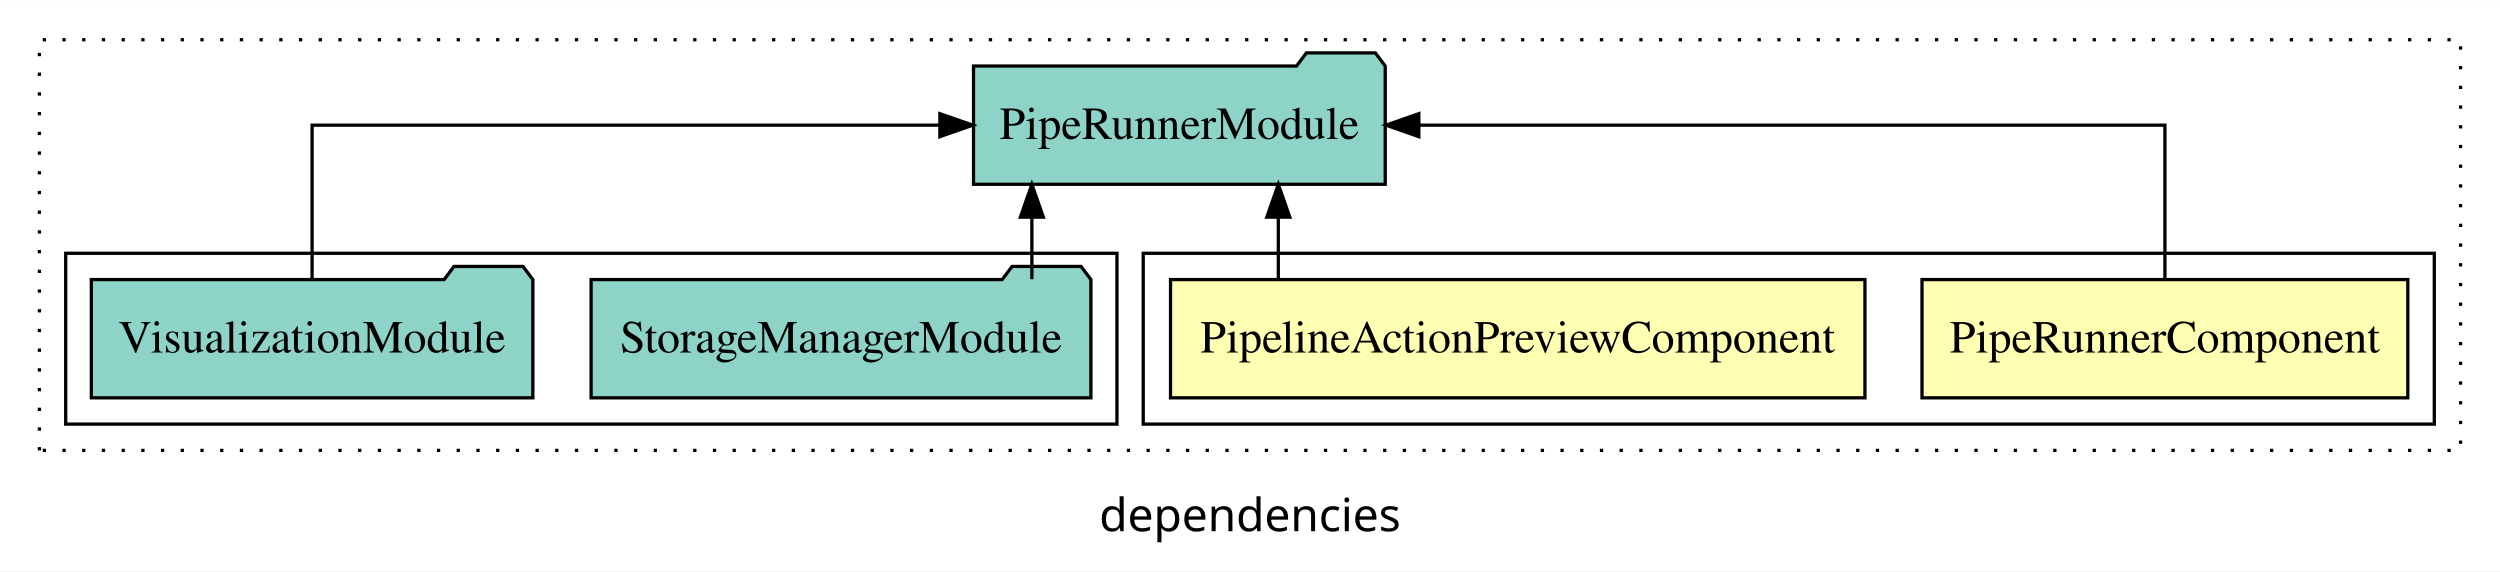
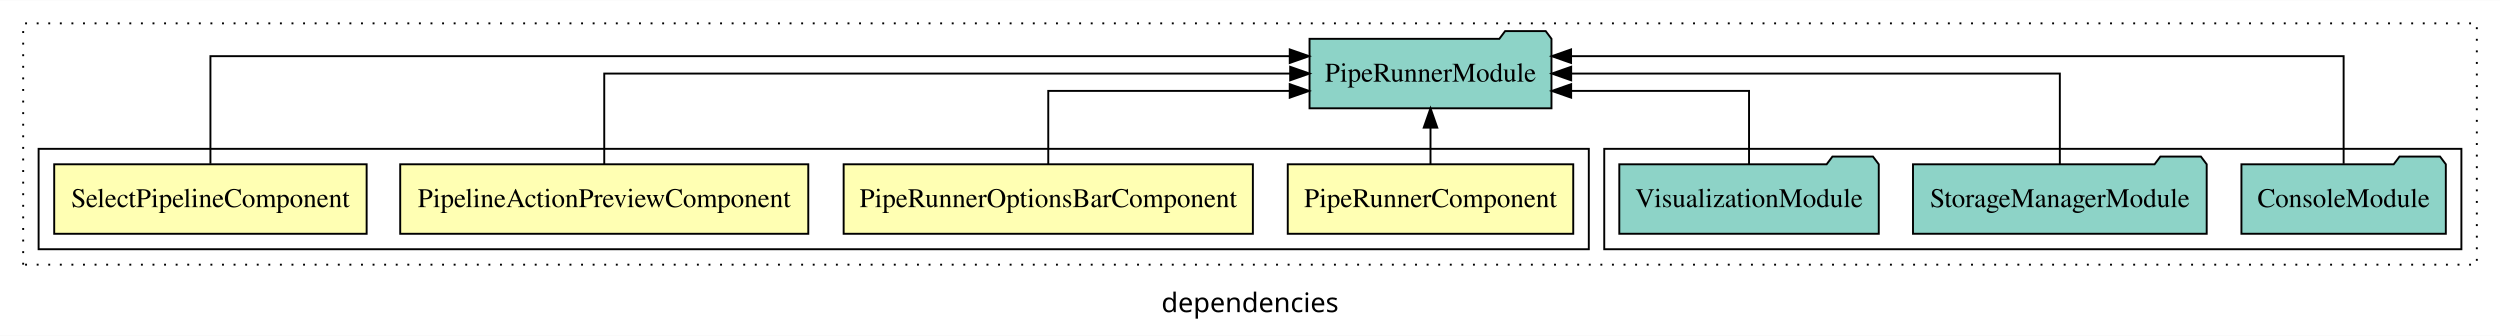
- <svg xmlns="http://www.w3.org/2000/svg" width="761pt" height="174pt" viewBox="0.00 0.00 761.00 173.80">
+ <svg xmlns="http://www.w3.org/2000/svg" width="1295pt" height="174pt" viewBox="0.00 0.00 1295.00 173.80">
  <g id="graph0" class="graph" transform="scale(1 1) rotate(0) translate(4 169.8)">
-     <polygon fill="white" stroke="transparent" points="-4,4 -4,-169.8 757,-169.8 757,4 -4,4" />
-     <text text-anchor="middle" x="376.5" y="-8.2" font-family="sans-serif" font-size="14.00">dependencies</text>
+     <polygon fill="white" stroke="transparent" points="-4,4 -4,-169.8 1291,-169.8 1291,4 -4,4" />
+     <text text-anchor="middle" x="643.5" y="-8.2" font-family="sans-serif" font-size="14.00">dependencies</text>
    <g id="clust1" class="cluster">
-       <polygon fill="none" stroke="black" stroke-dasharray="1,5" points="8,-32.8 8,-157.8 745,-157.8 745,-32.8 8,-32.8" />
+       <polygon fill="none" stroke="black" stroke-dasharray="1,5" points="8,-32.8 8,-157.8 1279,-157.8 1279,-32.8 8,-32.8" />
+     </g>
+     <g id="clust7" class="cluster">
+       <polygon fill="none" stroke="black" points="827,-40.8 827,-92.8 1271,-92.8 1271,-40.8 827,-40.8" />
    </g>
    <g id="clust2" class="cluster">
-       <polygon fill="none" stroke="black" points="344,-40.8 344,-92.8 737,-92.8 737,-40.8 344,-40.8" />
-     </g>
-     <g id="clust5" class="cluster">
-       <polygon fill="none" stroke="black" points="16,-40.8 16,-92.8 336,-92.8 336,-40.8 16,-40.8" />
+       <polygon fill="none" stroke="black" points="16,-40.8 16,-92.8 819,-92.8 819,-40.8 16,-40.8" />
    </g>
    <g id="node1" class="node">
-       <polygon fill="#ffffb3" stroke="black" points="728.94,-84.8 581.06,-84.8 581.06,-48.8 728.94,-48.8 728.94,-84.8" />
-       <text text-anchor="middle" x="655" y="-62.6" font-family="Times,serif" font-size="14.00">PipeRunnerComponent</text>
+       <polygon fill="#ffffb3" stroke="black" points="810.94,-84.8 663.06,-84.8 663.06,-48.8 810.94,-48.8 810.94,-84.8" />
+       <text text-anchor="middle" x="737" y="-62.6" font-family="Times,serif" font-size="14.00">PipeRunnerComponent</text>
+     </g>
+     <g id="node5" class="node">
+       <polygon fill="#8dd3c7" stroke="black" points="799.66,-149.8 796.66,-153.8 775.66,-153.8 772.66,-149.8 674.34,-149.8 674.34,-113.8 799.66,-113.8 799.66,-149.8" />
+       <text text-anchor="middle" x="737" y="-127.6" font-family="Times,serif" font-size="14.00">PipeRunnerModule</text>
+     </g>
+     <g id="edge1" class="edge">
+       <path fill="none" stroke="black" d="M737,-84.91C737,-84.91 737,-103.79 737,-103.79" />
+       <polygon fill="black" stroke="black" points="733.5,-103.79 737,-113.79 740.5,-103.79 733.5,-103.79" />
+     </g>
+     <g id="node2" class="node">
+       <polygon fill="#ffffb3" stroke="black" points="644.99,-84.8 433.01,-84.8 433.01,-48.8 644.99,-48.8 644.99,-84.8" />
+       <text text-anchor="middle" x="539" y="-62.6" font-family="Times,serif" font-size="14.00">PipeRunnerOptionsBarComponent</text>
+     </g>
+     <g id="edge2" class="edge">
+       <path fill="none" stroke="black" d="M539,-84.83C539,-101.2 539,-122.8 539,-122.8 539,-122.8 664.08,-122.8 664.08,-122.8" />
+       <polygon fill="black" stroke="black" points="664.08,-126.3 674.08,-122.8 664.08,-119.3 664.08,-126.3" />
    </g>
    <g id="node3" class="node">
-       <polygon fill="#8dd3c7" stroke="black" points="417.66,-149.8 414.66,-153.8 393.66,-153.8 390.66,-149.8 292.34,-149.8 292.34,-113.8 417.66,-113.8 417.66,-149.8" />
-       <text text-anchor="middle" x="355" y="-127.6" font-family="Times,serif" font-size="14.00">PipeRunnerModule</text>
+       <polygon fill="#ffffb3" stroke="black" points="414.69,-84.8 203.31,-84.8 203.31,-48.8 414.69,-48.8 414.69,-84.8" />
+       <text text-anchor="middle" x="309" y="-62.6" font-family="Times,serif" font-size="14.00">PipelineActionPreviewComponent</text>
    </g>
-     <g id="edge1" class="edge">
-       <path fill="none" stroke="black" d="M655,-84.91C655,-104.14 655,-131.8 655,-131.8 655,-131.8 427.89,-131.8 427.89,-131.8" />
-       <polygon fill="black" stroke="black" points="427.89,-128.3 417.89,-131.8 427.89,-135.3 427.89,-128.3" />
-     </g>
-     <g id="node2" class="node">
-       <polygon fill="#ffffb3" stroke="black" points="563.69,-84.8 352.31,-84.8 352.31,-48.8 563.69,-48.8 563.69,-84.8" />
-       <text text-anchor="middle" x="458" y="-62.6" font-family="Times,serif" font-size="14.00">PipelineActionPreviewComponent</text>
-     </g>
-     <g id="edge2" class="edge">
-       <path fill="none" stroke="black" d="M385.12,-84.91C385.12,-84.91 385.12,-103.79 385.12,-103.79" />
-       <polygon fill="black" stroke="black" points="381.62,-103.79 385.12,-113.79 388.62,-103.79 381.62,-103.79" />
+     <g id="edge3" class="edge">
+       <path fill="none" stroke="black" d="M309,-84.91C309,-104.14 309,-131.8 309,-131.8 309,-131.8 664.31,-131.8 664.31,-131.8" />
+       <polygon fill="black" stroke="black" points="664.31,-135.3 674.31,-131.8 664.31,-128.3 664.31,-135.3" />
    </g>
    <g id="node4" class="node">
-       <polygon fill="#8dd3c7" stroke="black" points="328.07,-84.8 325.07,-88.8 304.07,-88.8 301.07,-84.8 175.93,-84.8 175.93,-48.8 328.07,-48.8 328.07,-84.8" />
-       <text text-anchor="middle" x="252" y="-62.6" font-family="Times,serif" font-size="14.00">StorageManagerModule</text>
-     </g>
-     <g id="edge3" class="edge">
-       <path fill="none" stroke="black" d="M310.1,-84.91C310.1,-84.91 310.1,-103.79 310.1,-103.79" />
-       <polygon fill="black" stroke="black" points="306.6,-103.79 310.1,-113.79 313.6,-103.79 306.6,-103.79" />
-     </g>
-     <g id="node5" class="node">
-       <polygon fill="#8dd3c7" stroke="black" points="158.2,-84.8 155.2,-88.8 134.2,-88.8 131.2,-84.8 23.8,-84.8 23.8,-48.8 158.2,-48.8 158.2,-84.8" />
-       <text text-anchor="middle" x="91" y="-62.6" font-family="Times,serif" font-size="14.00">VisualizationModule</text>
+       <polygon fill="#ffffb3" stroke="black" points="185.92,-84.8 24.08,-84.8 24.08,-48.8 185.92,-48.8 185.92,-84.8" />
+       <text text-anchor="middle" x="105" y="-62.6" font-family="Times,serif" font-size="14.00">SelectPipelineComponent</text>
    </g>
    <g id="edge4" class="edge">
-       <path fill="none" stroke="black" d="M91,-84.91C91,-104.14 91,-131.8 91,-131.8 91,-131.8 282.1,-131.8 282.1,-131.8" />
-       <polygon fill="black" stroke="black" points="282.1,-135.3 292.1,-131.8 282.1,-128.3 282.1,-135.3" />
+       <path fill="none" stroke="black" d="M105,-85.09C105,-107.01 105,-140.8 105,-140.8 105,-140.8 664.09,-140.8 664.09,-140.8" />
+       <polygon fill="black" stroke="black" points="664.09,-144.3 674.09,-140.8 664.09,-137.3 664.09,-144.3" />
+     </g>
+     <g id="node6" class="node">
+       <polygon fill="#8dd3c7" stroke="black" points="1262.94,-84.8 1259.94,-88.8 1238.94,-88.8 1235.94,-84.8 1157.06,-84.8 1157.06,-48.8 1262.94,-48.8 1262.94,-84.8" />
+       <text text-anchor="middle" x="1210" y="-62.6" font-family="Times,serif" font-size="14.00">ConsoleModule</text>
+     </g>
+     <g id="edge5" class="edge">
+       <path fill="none" stroke="black" d="M1210,-85.09C1210,-107.01 1210,-140.8 1210,-140.8 1210,-140.8 809.81,-140.8 809.81,-140.8" />
+       <polygon fill="black" stroke="black" points="809.81,-137.3 799.81,-140.8 809.81,-144.3 809.81,-137.3" />
+     </g>
+     <g id="node7" class="node">
+       <polygon fill="#8dd3c7" stroke="black" points="1139.07,-84.8 1136.07,-88.8 1115.07,-88.8 1112.07,-84.8 986.93,-84.8 986.93,-48.8 1139.07,-48.8 1139.07,-84.8" />
+       <text text-anchor="middle" x="1063" y="-62.6" font-family="Times,serif" font-size="14.00">StorageManagerModule</text>
+     </g>
+     <g id="edge6" class="edge">
+       <path fill="none" stroke="black" d="M1063,-84.91C1063,-104.14 1063,-131.8 1063,-131.8 1063,-131.8 809.86,-131.8 809.86,-131.8" />
+       <polygon fill="black" stroke="black" points="809.86,-128.3 799.86,-131.8 809.86,-135.3 809.86,-128.3" />
+     </g>
+     <g id="node8" class="node">
+       <polygon fill="#8dd3c7" stroke="black" points="969.2,-84.8 966.2,-88.8 945.2,-88.8 942.2,-84.8 834.8,-84.8 834.8,-48.8 969.2,-48.8 969.2,-84.8" />
+       <text text-anchor="middle" x="902" y="-62.6" font-family="Times,serif" font-size="14.00">VisualizationModule</text>
+     </g>
+     <g id="edge7" class="edge">
+       <path fill="none" stroke="black" d="M902,-84.83C902,-101.2 902,-122.8 902,-122.8 902,-122.8 809.85,-122.8 809.85,-122.8" />
+       <polygon fill="black" stroke="black" points="809.85,-119.3 799.85,-122.8 809.85,-126.3 809.85,-119.3" />
    </g>
  </g>
</svg>
